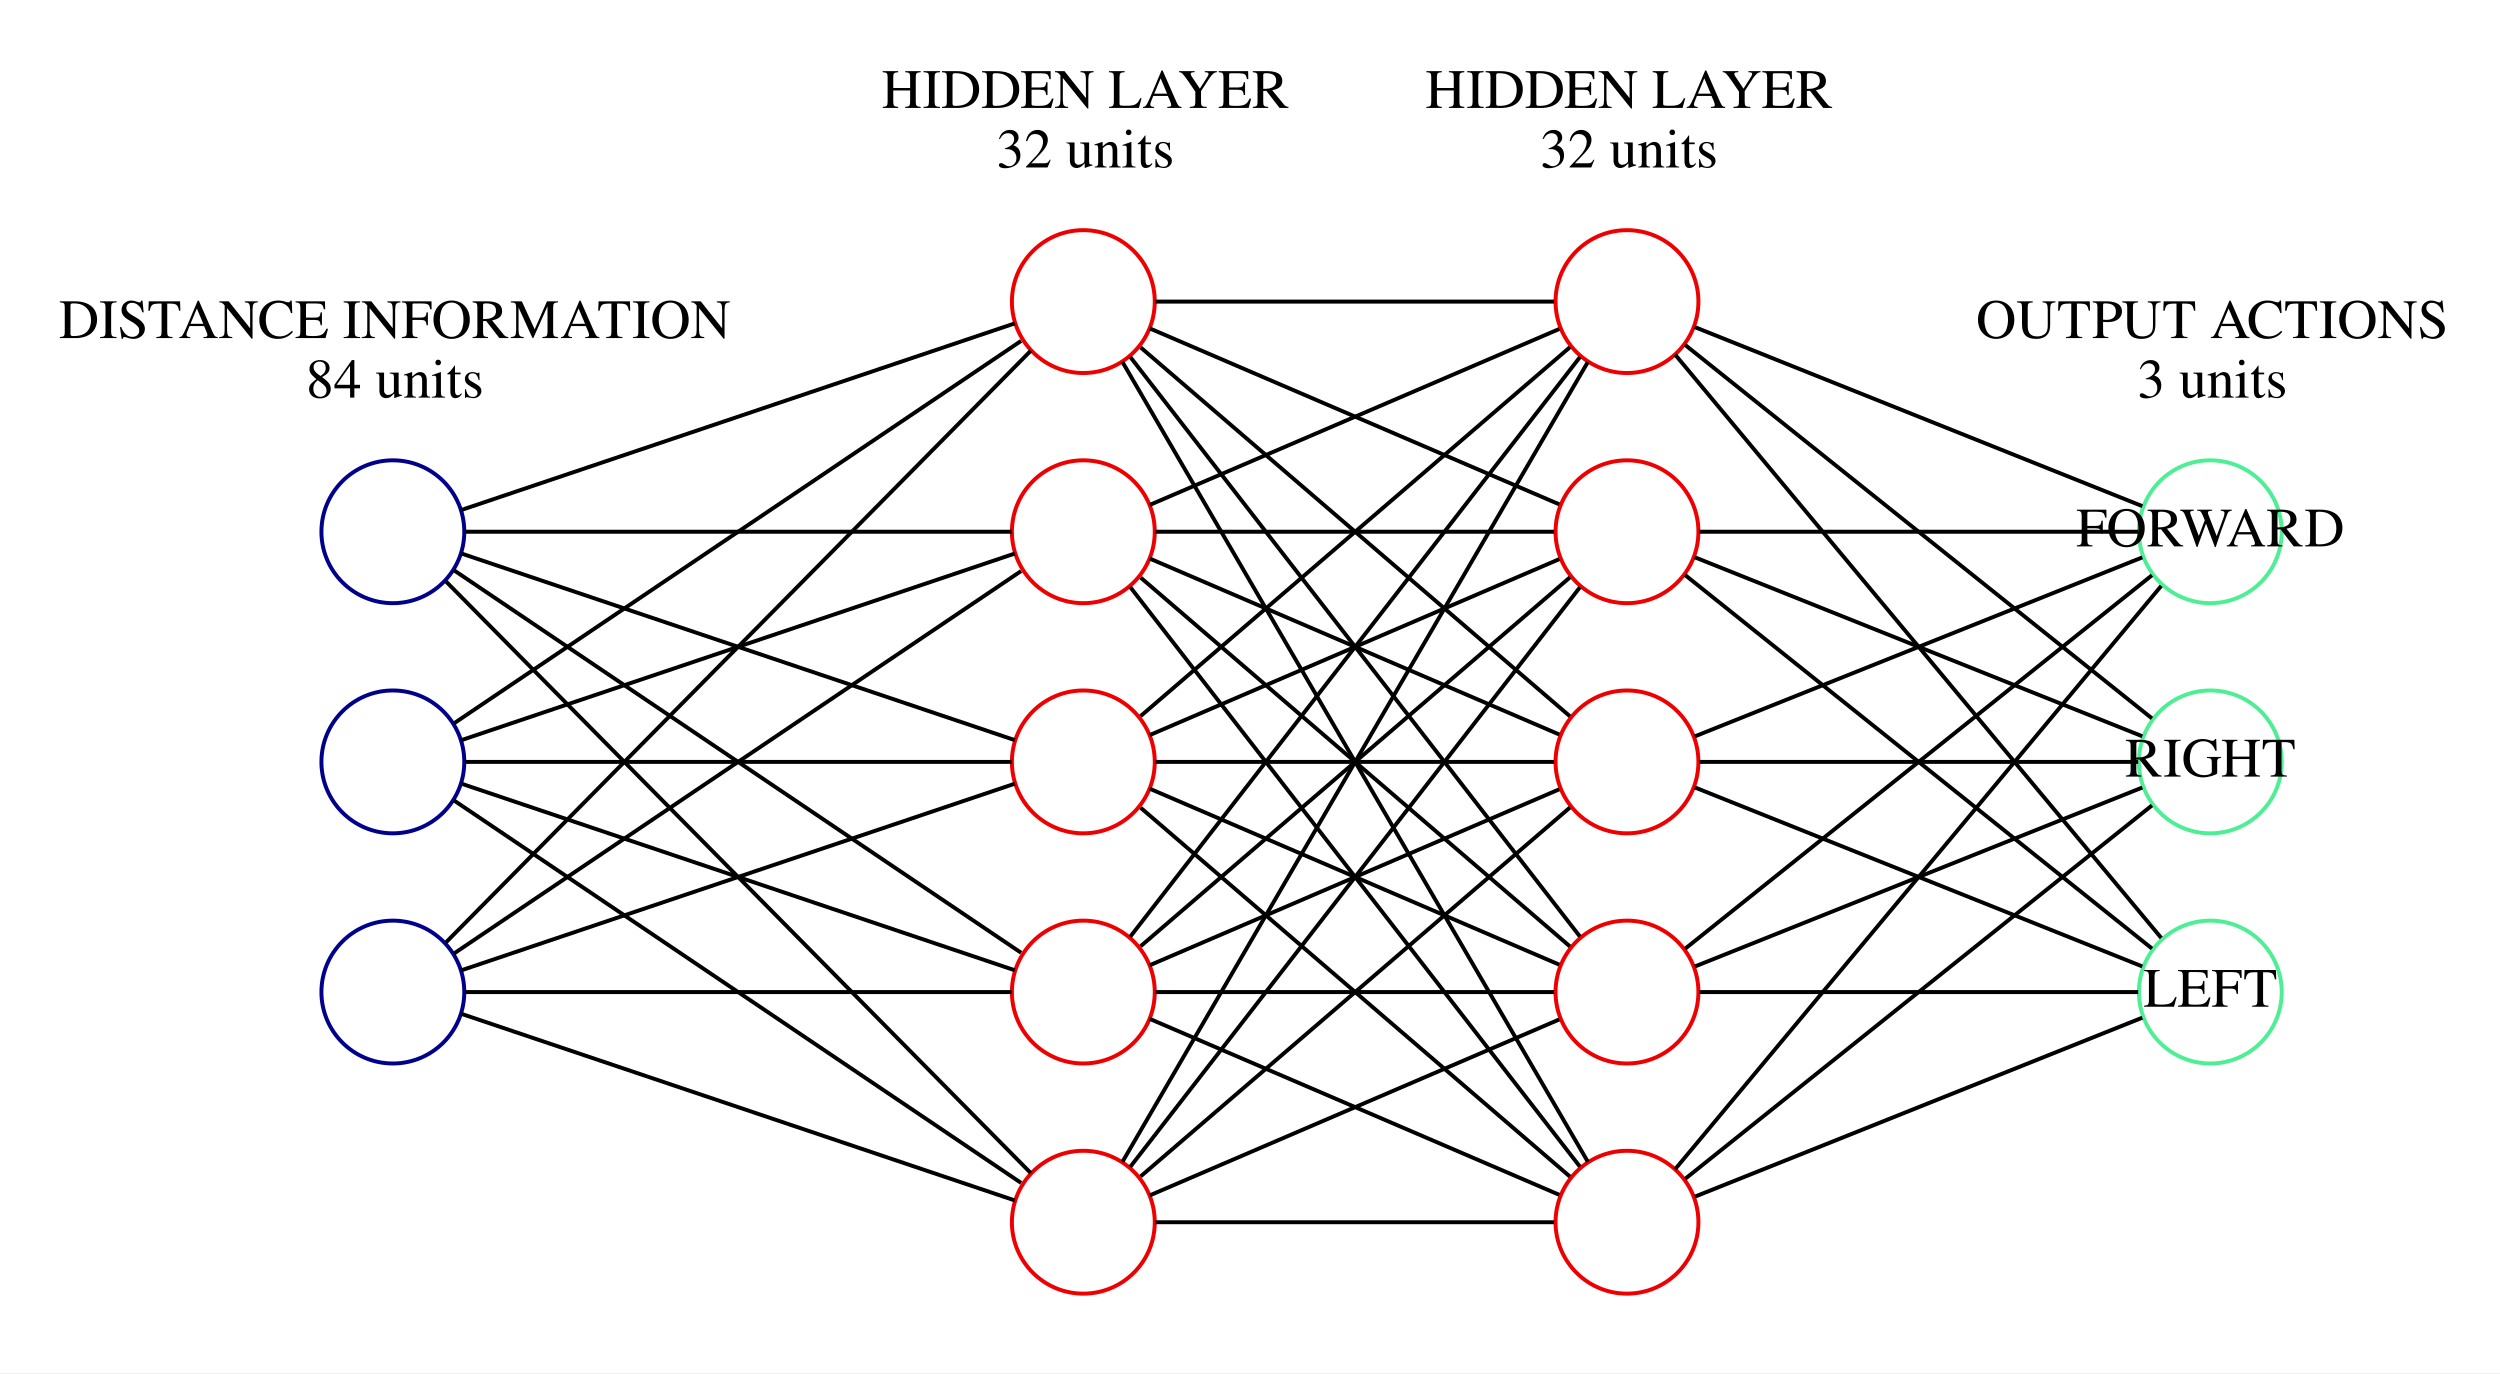
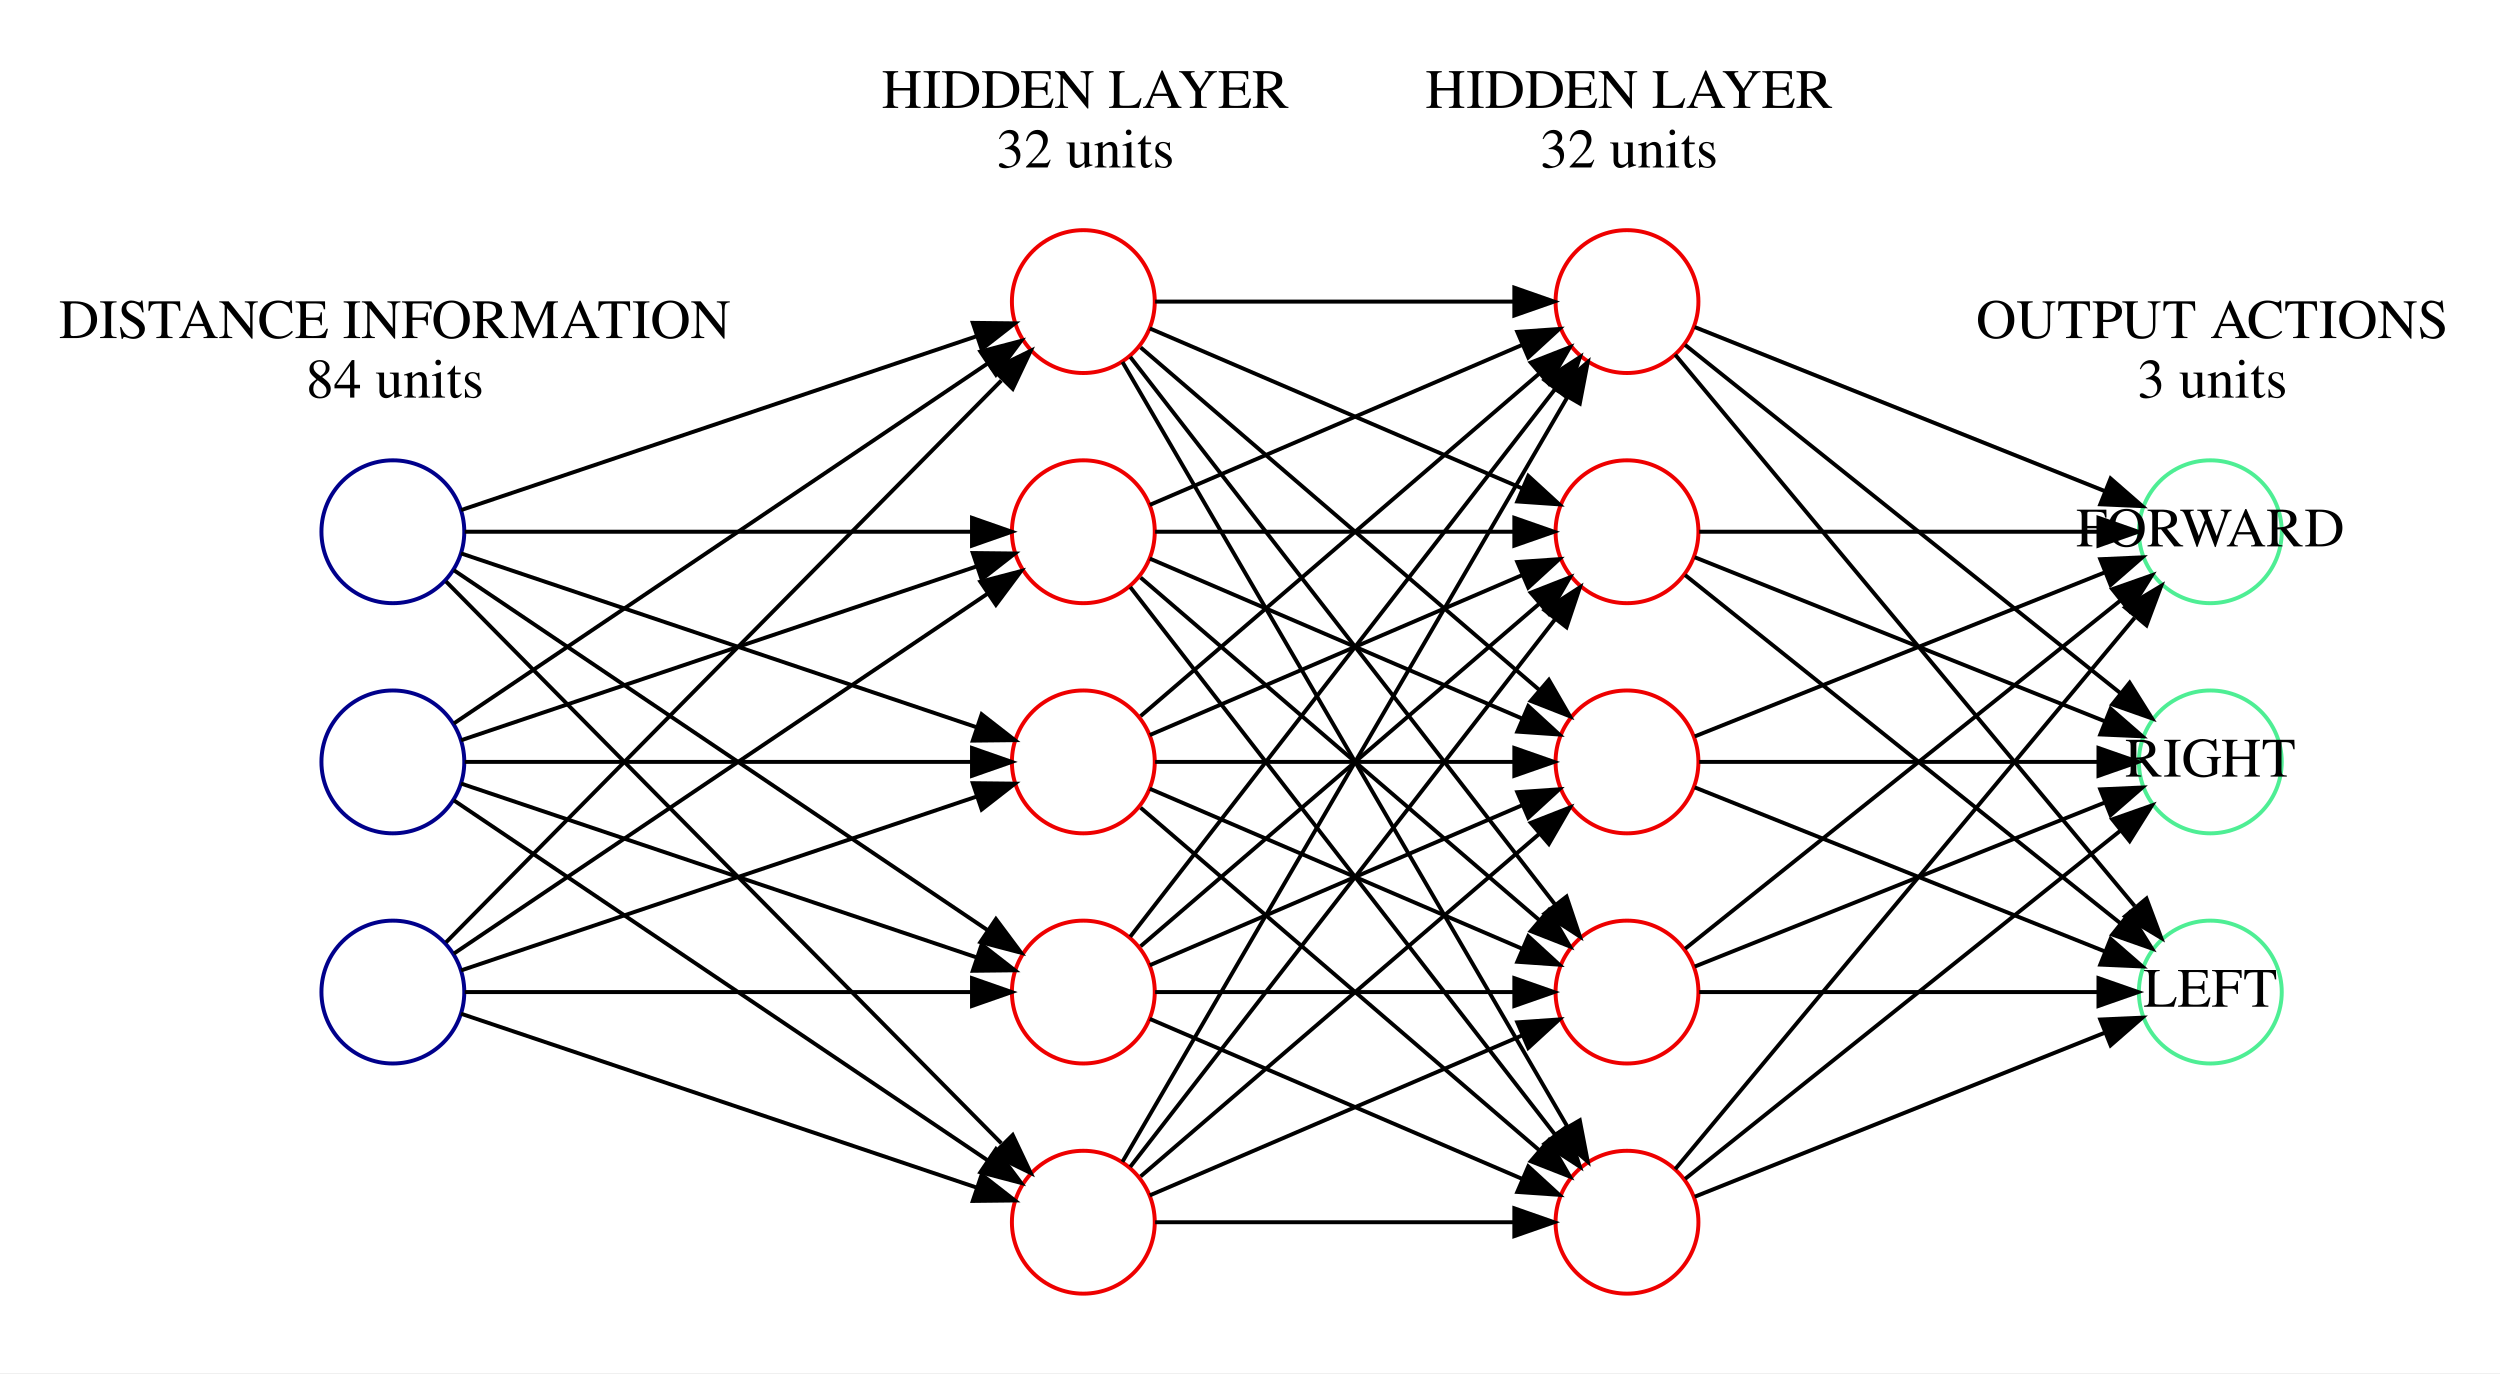
<svg xmlns="http://www.w3.org/2000/svg" width="630pt" height="346pt" viewBox="0.00 0.00 630.00 346.00">
  <g id="graph0" class="graph" transform="scale(1 1) rotate(0) translate(4 342)">
    <polygon fill="white" stroke="none" points="-4,4 -4,-342 626,-342 626,4 -4,4" />
    <g id="clust1" class="cluster">
      <polygon fill="none" stroke="white" points="0,-66 0,-272 191,-272 191,-66 0,-66" />
      <text text-anchor="middle" x="95.5" y="-256.8" font-family="Times,serif" font-size="14.00">DISTANCE INFORMATION </text>
      <text text-anchor="middle" x="95.5" y="-241.8" font-family="Times,serif" font-size="14.00">84 units</text>
    </g>
    <g id="clust2" class="cluster">
      <polygon fill="none" stroke="white" points="211,-8 211,-330 328,-330 328,-8 211,-8" />
      <text text-anchor="middle" x="269.5" y="-314.8" font-family="Times,serif" font-size="14.00">HIDDEN LAYER</text>
      <text text-anchor="middle" x="269.5" y="-299.8" font-family="Times,serif" font-size="14.00">32 units</text>
    </g>
    <g id="clust3" class="cluster">
      <polygon fill="none" stroke="white" points="348,-8 348,-330 465,-330 465,-8 348,-8" />
      <text text-anchor="middle" x="406.5" y="-314.8" font-family="Times,serif" font-size="14.00">HIDDEN LAYER</text>
      <text text-anchor="middle" x="406.5" y="-299.8" font-family="Times,serif" font-size="14.00">32 units</text>
    </g>
    <g id="clust4" class="cluster">
      <polygon fill="none" stroke="white" points="485,-66 485,-272 622,-272 622,-66 485,-66" />
      <text text-anchor="middle" x="553.5" y="-256.8" font-family="Times,serif" font-size="14.00">OUTPUT ACTIONS</text>
      <text text-anchor="middle" x="553.5" y="-241.8" font-family="Times,serif" font-size="14.00">3 units</text>
    </g>
    <g id="node1" class="node">
      <ellipse fill="none" stroke="#00008b" cx="95" cy="-150" rx="18" ry="18" />
    </g>
    <g id="node4" class="node">
      <ellipse fill="none" stroke="#ee0000" cx="269" cy="-92" rx="18" ry="18" />
    </g>
    <g id="edge1" class="edge">
-       <path fill="none" stroke="black" d="M112.181,-144.544C144.963,-133.489 218.886,-108.562 251.736,-97.484" />
+       <path fill="none" stroke="black" d="M112.181,-144.544C142.018,-134.482 205.935,-112.929 241.947,-100.785" />
+       <polygon fill="black" stroke="black" points="243.379,-103.996 251.736,-97.484 241.142,-97.363 243.379,-103.996" />
    </g>
    <g id="node5" class="node">
      <ellipse fill="none" stroke="#ee0000" cx="269" cy="-34" rx="18" ry="18" />
    </g>
    <g id="edge2" class="edge">
-       <path fill="none" stroke="black" d="M110.369,-140.309C142.664,-118.529 220.709,-65.894 253.308,-43.909" />
+       <path fill="none" stroke="black" d="M110.369,-140.309C140.141,-120.23 208.793,-73.93 244.878,-49.594" />
+       <polygon fill="black" stroke="black" points="246.974,-52.402 253.308,-43.909 243.06,-46.599 246.974,-52.402" />
    </g>
    <g id="node6" class="node">
      <ellipse fill="none" stroke="#ee0000" cx="269" cy="-266" rx="18" ry="18" />
    </g>
    <g id="edge3" class="edge">
-       <path fill="none" stroke="black" d="M110.369,-159.691C142.664,-181.471 220.709,-234.106 253.308,-256.091" />
+       <path fill="none" stroke="black" d="M110.369,-159.691C140.141,-179.77 208.793,-226.07 244.878,-250.406" />
+       <polygon fill="black" stroke="black" points="243.06,-253.401 253.308,-256.091 246.974,-247.598 243.06,-253.401" />
    </g>
    <g id="node7" class="node">
      <ellipse fill="none" stroke="#ee0000" cx="269" cy="-208" rx="18" ry="18" />
    </g>
    <g id="edge4" class="edge">
-       <path fill="none" stroke="black" d="M112.181,-155.456C144.963,-166.511 218.886,-191.438 251.736,-202.516" />
+       <path fill="none" stroke="black" d="M112.181,-155.456C142.018,-165.518 205.935,-187.071 241.947,-199.215" />
+       <polygon fill="black" stroke="black" points="241.142,-202.637 251.736,-202.516 243.379,-196.004 241.142,-202.637" />
    </g>
    <g id="node8" class="node">
      <ellipse fill="none" stroke="#ee0000" cx="269" cy="-150" rx="18" ry="18" />
    </g>
    <g id="edge5" class="edge">
-       <path fill="none" stroke="black" d="M113.121,-150C146.09,-150 218.034,-150 250.948,-150" />
+       <path fill="none" stroke="black" d="M113.121,-150C142.999,-150 204.887,-150 240.726,-150" />
+       <polygon fill="black" stroke="black" points="240.948,-153.5 250.948,-150 240.948,-146.5 240.948,-153.5" />
    </g>
    <g id="node2" class="node">
      <ellipse fill="none" stroke="#00008b" cx="95" cy="-92" rx="18" ry="18" />
    </g>
    <g id="edge6" class="edge">
-       <path fill="none" stroke="black" d="M113.121,-92C146.09,-92 218.034,-92 250.948,-92" />
+       <path fill="none" stroke="black" d="M113.121,-92C142.999,-92 204.887,-92 240.726,-92" />
+       <polygon fill="black" stroke="black" points="240.948,-95.5 250.948,-92 240.948,-88.5 240.948,-95.5" />
    </g>
    <g id="edge7" class="edge">
-       <path fill="none" stroke="black" d="M112.181,-86.543C144.963,-75.489 218.886,-50.562 251.736,-39.484" />
+       <path fill="none" stroke="black" d="M112.181,-86.543C142.018,-76.482 205.935,-54.929 241.947,-42.785" />
+       <polygon fill="black" stroke="black" points="243.379,-45.996 251.736,-39.484 241.142,-39.363 243.379,-45.996" />
    </g>
    <g id="edge8" class="edge">
-       <path fill="none" stroke="black" d="M108.37,-104.514C140.105,-136.618 224.13,-221.62 255.742,-253.6" />
+       <path fill="none" stroke="black" d="M108.37,-104.514C137.874,-134.361 212.573,-209.928 248.333,-246.104" />
+       <polygon fill="black" stroke="black" points="246.223,-248.948 255.742,-253.6 251.201,-244.027 246.223,-248.948" />
    </g>
    <g id="edge9" class="edge">
-       <path fill="none" stroke="black" d="M110.369,-101.691C142.664,-123.471 220.709,-176.106 253.308,-198.091" />
+       <path fill="none" stroke="black" d="M110.369,-101.691C140.141,-121.77 208.793,-168.07 244.878,-192.406" />
+       <polygon fill="black" stroke="black" points="243.06,-195.401 253.308,-198.091 246.974,-189.598 243.06,-195.401" />
    </g>
    <g id="edge10" class="edge">
-       <path fill="none" stroke="black" d="M112.181,-97.457C144.963,-108.511 218.886,-133.438 251.736,-144.516" />
+       <path fill="none" stroke="black" d="M112.181,-97.457C142.018,-107.518 205.935,-129.071 241.947,-141.215" />
+       <polygon fill="black" stroke="black" points="241.142,-144.637 251.736,-144.516 243.379,-138.004 241.142,-144.637" />
    </g>
    <g id="node3" class="node">
      <ellipse fill="none" stroke="#00008b" cx="95" cy="-208" rx="18" ry="18" />
    </g>
    <g id="edge11" class="edge">
-       <path fill="none" stroke="black" d="M110.369,-198.309C142.664,-176.529 220.709,-123.894 253.308,-101.909" />
+       <path fill="none" stroke="black" d="M110.369,-198.309C140.141,-178.23 208.793,-131.93 244.878,-107.594" />
+       <polygon fill="black" stroke="black" points="246.974,-110.402 253.308,-101.909 243.06,-104.599 246.974,-110.402" />
    </g>
    <g id="edge12" class="edge">
-       <path fill="none" stroke="black" d="M108.37,-195.486C140.105,-163.382 224.13,-78.38 255.742,-46.4" />
+       <path fill="none" stroke="black" d="M108.37,-195.486C137.874,-165.639 212.573,-90.072 248.333,-53.895" />
+       <polygon fill="black" stroke="black" points="251.201,-55.973 255.742,-46.4 246.223,-51.052 251.201,-55.973" />
    </g>
    <g id="edge13" class="edge">
-       <path fill="none" stroke="black" d="M112.181,-213.456C144.963,-224.511 218.886,-249.438 251.736,-260.516" />
+       <path fill="none" stroke="black" d="M112.181,-213.456C142.018,-223.518 205.935,-245.071 241.947,-257.215" />
+       <polygon fill="black" stroke="black" points="241.142,-260.637 251.736,-260.516 243.379,-254.004 241.142,-260.637" />
    </g>
    <g id="edge14" class="edge">
-       <path fill="none" stroke="black" d="M113.121,-208C146.09,-208 218.034,-208 250.948,-208" />
+       <path fill="none" stroke="black" d="M113.121,-208C142.999,-208 204.887,-208 240.726,-208" />
+       <polygon fill="black" stroke="black" points="240.948,-211.5 250.948,-208 240.948,-204.5 240.948,-211.5" />
    </g>
    <g id="edge15" class="edge">
-       <path fill="none" stroke="black" d="M112.181,-202.544C144.963,-191.489 218.886,-166.562 251.736,-155.484" />
+       <path fill="none" stroke="black" d="M112.181,-202.544C142.018,-192.482 205.935,-170.929 241.947,-158.785" />
+       <polygon fill="black" stroke="black" points="243.379,-161.996 251.736,-155.484 241.142,-155.363 243.379,-161.996" />
    </g>
    <g id="node9" class="node">
      <ellipse fill="none" stroke="#ee0000" cx="406" cy="-92" rx="18" ry="18" />
    </g>
    <g id="edge16" class="edge">
-       <path fill="none" stroke="black" d="M287.098,-92C312.924,-92 361.62,-92 387.615,-92" />
+       <path fill="none" stroke="black" d="M287.098,-92C309.897,-92 350.521,-92 377.614,-92" />
+       <polygon fill="black" stroke="black" points="377.615,-95.5 387.615,-92 377.615,-88.5 377.615,-95.5" />
    </g>
    <g id="node10" class="node">
      <ellipse fill="none" stroke="#ee0000" cx="406" cy="-34" rx="18" ry="18" />
    </g>
    <g id="edge21" class="edge">
-       <path fill="none" stroke="black" d="M285.75,-85.233C311.624,-74.117 362.851,-52.108 388.931,-40.904" />
+       <path fill="none" stroke="black" d="M285.75,-85.233C308.794,-75.333 351.949,-56.792 379.537,-44.94" />
+       <polygon fill="black" stroke="black" points="381.125,-48.067 388.931,-40.904 378.362,-41.635 381.125,-48.067" />
    </g>
    <g id="node11" class="node">
      <ellipse fill="none" stroke="#ee0000" cx="406" cy="-266" rx="18" ry="18" />
    </g>
    <g id="edge26" class="edge">
-       <path fill="none" stroke="black" d="M280.819,-105.945C306.097,-138.525 368.801,-219.343 394.129,-251.989" />
+       <path fill="none" stroke="black" d="M280.819,-105.945C304.221,-136.107 359.699,-207.612 387.902,-243.963" />
+       <polygon fill="black" stroke="black" points="385.234,-246.233 394.129,-251.989 390.764,-241.942 385.234,-246.233" />
    </g>
    <g id="node12" class="node">
      <ellipse fill="none" stroke="#ee0000" cx="406" cy="-208" rx="18" ry="18" />
    </g>
    <g id="edge31" class="edge">
-       <path fill="none" stroke="black" d="M283.438,-103.547C309.315,-125.781 365.783,-174.302 391.616,-196.5" />
+       <path fill="none" stroke="black" d="M283.438,-103.547C306.99,-123.784 355.883,-165.796 383.956,-189.918" />
+       <polygon fill="black" stroke="black" points="381.751,-192.638 391.616,-196.5 386.313,-187.328 381.751,-192.638" />
    </g>
    <g id="node13" class="node">
      <ellipse fill="none" stroke="#ee0000" cx="406" cy="-150" rx="18" ry="18" />
    </g>
    <g id="edge36" class="edge">
-       <path fill="none" stroke="black" d="M285.75,-98.767C311.624,-109.883 362.851,-131.892 388.931,-143.096" />
+       <path fill="none" stroke="black" d="M285.75,-98.767C308.794,-108.667 351.949,-127.208 379.537,-139.061" />
+       <polygon fill="black" stroke="black" points="378.362,-142.365 388.931,-143.096 381.125,-135.933 378.362,-142.365" />
    </g>
    <g id="edge17" class="edge">
-       <path fill="none" stroke="black" d="M285.75,-40.767C311.624,-51.883 362.851,-73.892 388.931,-85.097" />
+       <path fill="none" stroke="black" d="M285.75,-40.767C308.794,-50.667 351.949,-69.208 379.537,-81.061" />
+       <polygon fill="black" stroke="black" points="378.362,-84.365 388.931,-85.097 381.125,-77.933 378.362,-84.365" />
    </g>
    <g id="edge22" class="edge">
-       <path fill="none" stroke="black" d="M287.098,-34C312.924,-34 361.62,-34 387.615,-34" />
+       <path fill="none" stroke="black" d="M287.098,-34C309.897,-34 350.521,-34 377.614,-34" />
+       <polygon fill="black" stroke="black" points="377.615,-37.5 387.615,-34 377.615,-30.5 377.615,-37.5" />
    </g>
    <g id="edge27" class="edge">
-       <path fill="none" stroke="black" d="M278.858,-49.222C303.319,-91.259 371.61,-208.618 396.11,-250.722" />
+       <path fill="none" stroke="black" d="M278.858,-49.222C301.79,-88.632 363.244,-194.242 391.024,-241.982" />
+       <polygon fill="black" stroke="black" points="388.055,-243.839 396.11,-250.722 394.105,-240.318 388.055,-243.839" />
    </g>
    <g id="edge32" class="edge">
-       <path fill="none" stroke="black" d="M280.819,-47.945C306.097,-80.525 368.801,-161.343 394.129,-193.989" />
+       <path fill="none" stroke="black" d="M280.819,-47.945C304.221,-78.107 359.699,-149.612 387.902,-185.963" />
+       <polygon fill="black" stroke="black" points="385.234,-188.233 394.129,-193.989 390.764,-183.942 385.234,-188.233" />
    </g>
    <g id="edge37" class="edge">
-       <path fill="none" stroke="black" d="M283.438,-45.547C309.315,-67.781 365.783,-116.302 391.616,-138.5" />
+       <path fill="none" stroke="black" d="M283.438,-45.547C306.99,-65.784 355.883,-107.796 383.956,-131.918" />
+       <polygon fill="black" stroke="black" points="381.751,-134.638 391.616,-138.5 386.313,-129.328 381.751,-134.638" />
    </g>
    <g id="edge18" class="edge">
-       <path fill="none" stroke="black" d="M280.819,-252.055C306.097,-219.475 368.801,-138.657 394.129,-106.011" />
+       <path fill="none" stroke="black" d="M280.819,-252.055C304.221,-221.893 359.699,-150.388 387.902,-114.037" />
+       <polygon fill="black" stroke="black" points="390.764,-116.058 394.129,-106.011 385.234,-111.767 390.764,-116.058" />
    </g>
    <g id="edge23" class="edge">
-       <path fill="none" stroke="black" d="M278.858,-250.778C303.319,-208.741 371.61,-91.382 396.11,-49.278" />
+       <path fill="none" stroke="black" d="M278.858,-250.778C301.79,-211.368 363.244,-105.758 391.024,-58.018" />
+       <polygon fill="black" stroke="black" points="394.105,-59.682 396.11,-49.278 388.055,-56.161 394.105,-59.682" />
    </g>
    <g id="edge28" class="edge">
-       <path fill="none" stroke="black" d="M287.098,-266C312.924,-266 361.62,-266 387.615,-266" />
+       <path fill="none" stroke="black" d="M287.098,-266C309.897,-266 350.521,-266 377.614,-266" />
+       <polygon fill="black" stroke="black" points="377.615,-269.5 387.615,-266 377.615,-262.5 377.615,-269.5" />
    </g>
    <g id="edge33" class="edge">
-       <path fill="none" stroke="black" d="M285.75,-259.233C311.624,-248.117 362.851,-226.108 388.931,-214.904" />
+       <path fill="none" stroke="black" d="M285.75,-259.233C308.794,-249.333 351.949,-230.792 379.537,-218.939" />
+       <polygon fill="black" stroke="black" points="381.125,-222.067 388.931,-214.904 378.362,-215.635 381.125,-222.067" />
    </g>
    <g id="edge38" class="edge">
-       <path fill="none" stroke="black" d="M283.438,-254.453C309.315,-232.219 365.783,-183.698 391.616,-161.5" />
+       <path fill="none" stroke="black" d="M283.438,-254.453C306.99,-234.216 355.883,-192.204 383.956,-168.082" />
+       <polygon fill="black" stroke="black" points="386.313,-170.672 391.616,-161.5 381.751,-165.362 386.313,-170.672" />
    </g>
    <g id="edge19" class="edge">
-       <path fill="none" stroke="black" d="M283.438,-196.453C309.315,-174.219 365.783,-125.698 391.616,-103.5" />
+       <path fill="none" stroke="black" d="M283.438,-196.453C306.99,-176.216 355.883,-134.204 383.956,-110.082" />
+       <polygon fill="black" stroke="black" points="386.313,-112.672 391.616,-103.5 381.751,-107.362 386.313,-112.672" />
    </g>
    <g id="edge24" class="edge">
-       <path fill="none" stroke="black" d="M280.819,-194.055C306.097,-161.475 368.801,-80.657 394.129,-48.011" />
+       <path fill="none" stroke="black" d="M280.819,-194.055C304.221,-163.893 359.699,-92.388 387.902,-56.037" />
+       <polygon fill="black" stroke="black" points="390.764,-58.058 394.129,-48.011 385.234,-53.767 390.764,-58.058" />
    </g>
    <g id="edge29" class="edge">
-       <path fill="none" stroke="black" d="M285.75,-214.767C311.624,-225.883 362.851,-247.892 388.931,-259.096" />
+       <path fill="none" stroke="black" d="M285.75,-214.767C308.794,-224.667 351.949,-243.208 379.537,-255.061" />
+       <polygon fill="black" stroke="black" points="378.362,-258.365 388.931,-259.096 381.125,-251.933 378.362,-258.365" />
    </g>
    <g id="edge34" class="edge">
-       <path fill="none" stroke="black" d="M287.098,-208C312.924,-208 361.62,-208 387.615,-208" />
+       <path fill="none" stroke="black" d="M287.098,-208C309.897,-208 350.521,-208 377.614,-208" />
+       <polygon fill="black" stroke="black" points="377.615,-211.5 387.615,-208 377.615,-204.5 377.615,-211.5" />
    </g>
    <g id="edge39" class="edge">
-       <path fill="none" stroke="black" d="M285.75,-201.233C311.624,-190.117 362.851,-168.108 388.931,-156.904" />
+       <path fill="none" stroke="black" d="M285.75,-201.233C308.794,-191.333 351.949,-172.792 379.537,-160.939" />
+       <polygon fill="black" stroke="black" points="381.125,-164.067 388.931,-156.904 378.362,-157.635 381.125,-164.067" />
    </g>
    <g id="edge20" class="edge">
-       <path fill="none" stroke="black" d="M285.75,-143.233C311.624,-132.117 362.851,-110.108 388.931,-98.903" />
+       <path fill="none" stroke="black" d="M285.75,-143.233C308.794,-133.333 351.949,-114.792 379.537,-102.939" />
+       <polygon fill="black" stroke="black" points="381.125,-106.067 388.931,-98.903 378.362,-99.635 381.125,-106.067" />
    </g>
    <g id="edge25" class="edge">
-       <path fill="none" stroke="black" d="M283.438,-138.453C309.315,-116.219 365.783,-67.698 391.616,-45.5" />
+       <path fill="none" stroke="black" d="M283.438,-138.453C306.99,-118.216 355.883,-76.204 383.956,-52.082" />
+       <polygon fill="black" stroke="black" points="386.313,-54.672 391.616,-45.5 381.751,-49.362 386.313,-54.672" />
    </g>
    <g id="edge30" class="edge">
-       <path fill="none" stroke="black" d="M283.438,-161.547C309.315,-183.781 365.783,-232.302 391.616,-254.5" />
+       <path fill="none" stroke="black" d="M283.438,-161.547C306.99,-181.784 355.883,-223.796 383.956,-247.918" />
+       <polygon fill="black" stroke="black" points="381.751,-250.638 391.616,-254.5 386.313,-245.328 381.751,-250.638" />
    </g>
    <g id="edge35" class="edge">
-       <path fill="none" stroke="black" d="M285.75,-156.767C311.624,-167.883 362.851,-189.892 388.931,-201.096" />
+       <path fill="none" stroke="black" d="M285.75,-156.767C308.794,-166.667 351.949,-185.208 379.537,-197.061" />
+       <polygon fill="black" stroke="black" points="378.362,-200.365 388.931,-201.096 381.125,-193.933 378.362,-200.365" />
    </g>
    <g id="edge40" class="edge">
-       <path fill="none" stroke="black" d="M287.098,-150C312.924,-150 361.62,-150 387.615,-150" />
+       <path fill="none" stroke="black" d="M287.098,-150C309.897,-150 350.521,-150 377.614,-150" />
+       <polygon fill="black" stroke="black" points="377.615,-153.5 387.615,-150 377.615,-146.5 377.615,-153.5" />
    </g>
    <g id="node14" class="node">
      <ellipse fill="none" stroke="#4eee94" cx="553" cy="-92" rx="18" ry="18" />
      <text text-anchor="middle" x="553" y="-88.3" font-family="Times,serif" font-size="14.00">LEFT</text>
    </g>
    <g id="edge41" class="edge">
-       <path fill="none" stroke="black" d="M424.203,-92C452.109,-92 506.927,-92 534.82,-92" />
+       <path fill="none" stroke="black" d="M424.203,-92C449.057,-92 495.258,-92 524.772,-92" />
+       <polygon fill="black" stroke="black" points="524.82,-95.5 534.82,-92 524.82,-88.5 524.82,-95.5" />
    </g>
    <g id="node15" class="node">
      <ellipse fill="none" stroke="#4eee94" cx="553" cy="-208" rx="18" ry="18" />
      <text text-anchor="middle" x="553" y="-204.3" font-family="Times,serif" font-size="14.00">FORWARD</text>
    </g>
    <g id="edge51" class="edge">
-       <path fill="none" stroke="black" d="M420.641,-102.913C448.277,-125.022 510.596,-174.876 538.289,-197.031" />
+       <path fill="none" stroke="black" d="M420.641,-102.913C445.902,-123.122 500.141,-166.513 530.426,-190.741" />
+       <polygon fill="black" stroke="black" points="528.294,-193.518 538.289,-197.031 532.667,-188.051 528.294,-193.518" />
    </g>
    <g id="node16" class="node">
      <ellipse fill="none" stroke="#4eee94" cx="553" cy="-150" rx="18" ry="18" />
      <text text-anchor="middle" x="553" y="-146.3" font-family="Times,serif" font-size="14.00">RIGHT</text>
    </g>
    <g id="edge46" class="edge">
-       <path fill="none" stroke="black" d="M423.072,-98.429C450.944,-109.577 507.934,-132.374 535.856,-143.543" />
+       <path fill="none" stroke="black" d="M423.072,-98.429C448.113,-108.445 496.659,-127.863 526.51,-139.804" />
+       <polygon fill="black" stroke="black" points="525.272,-143.078 535.856,-143.543 527.872,-136.579 525.272,-143.078" />
    </g>
    <g id="edge42" class="edge">
-       <path fill="none" stroke="black" d="M423.072,-40.429C450.944,-51.577 507.934,-74.374 535.856,-85.543" />
+       <path fill="none" stroke="black" d="M423.072,-40.429C448.113,-50.445 496.659,-69.863 526.51,-81.804" />
+       <polygon fill="black" stroke="black" points="525.272,-85.078 535.856,-85.543 527.872,-78.579 525.272,-85.078" />
    </g>
    <g id="edge52" class="edge">
-       <path fill="none" stroke="black" d="M418.137,-47.365C445.061,-79.674 513.458,-161.75 540.625,-194.35" />
+       <path fill="none" stroke="black" d="M418.137,-47.365C443.063,-77.276 503.534,-149.841 533.929,-186.314" />
+       <polygon fill="black" stroke="black" points="531.534,-188.908 540.625,-194.35 536.912,-184.427 531.534,-188.908" />
    </g>
    <g id="edge47" class="edge">
-       <path fill="none" stroke="black" d="M420.641,-44.913C448.277,-67.022 510.596,-116.876 538.289,-139.031" />
+       <path fill="none" stroke="black" d="M420.641,-44.913C445.902,-65.122 500.141,-108.513 530.426,-132.741" />
+       <polygon fill="black" stroke="black" points="528.294,-135.518 538.289,-139.031 532.667,-130.051 528.294,-135.518" />
    </g>
    <g id="edge43" class="edge">
-       <path fill="none" stroke="black" d="M418.137,-252.635C445.061,-220.327 513.458,-138.25 540.625,-105.65" />
+       <path fill="none" stroke="black" d="M418.137,-252.635C443.063,-222.724 503.534,-150.159 533.929,-113.686" />
+       <polygon fill="black" stroke="black" points="536.912,-115.573 540.625,-105.65 531.534,-111.092 536.912,-115.573" />
    </g>
    <g id="edge53" class="edge">
-       <path fill="none" stroke="black" d="M423.072,-259.571C450.944,-248.423 507.934,-225.626 535.856,-214.457" />
+       <path fill="none" stroke="black" d="M423.072,-259.571C448.113,-249.555 496.659,-230.137 526.51,-218.196" />
+       <polygon fill="black" stroke="black" points="527.872,-221.421 535.856,-214.457 525.272,-214.922 527.872,-221.421" />
    </g>
    <g id="edge48" class="edge">
-       <path fill="none" stroke="black" d="M420.641,-255.087C448.277,-232.978 510.596,-183.124 538.289,-160.969" />
+       <path fill="none" stroke="black" d="M420.641,-255.087C445.902,-234.878 500.141,-191.487 530.426,-167.259" />
+       <polygon fill="black" stroke="black" points="532.667,-169.949 538.289,-160.969 528.294,-164.482 532.667,-169.949" />
    </g>
    <g id="edge44" class="edge">
-       <path fill="none" stroke="black" d="M420.641,-197.087C448.277,-174.978 510.596,-125.124 538.289,-102.969" />
+       <path fill="none" stroke="black" d="M420.641,-197.087C445.902,-176.878 500.141,-133.487 530.426,-109.259" />
+       <polygon fill="black" stroke="black" points="532.667,-111.949 538.289,-102.969 528.294,-106.482 532.667,-111.949" />
    </g>
    <g id="edge54" class="edge">
-       <path fill="none" stroke="black" d="M424.203,-208C452.109,-208 506.927,-208 534.82,-208" />
+       <path fill="none" stroke="black" d="M424.203,-208C449.057,-208 495.258,-208 524.772,-208" />
+       <polygon fill="black" stroke="black" points="524.82,-211.5 534.82,-208 524.82,-204.5 524.82,-211.5" />
    </g>
    <g id="edge49" class="edge">
-       <path fill="none" stroke="black" d="M423.072,-201.571C450.944,-190.423 507.934,-167.626 535.856,-156.457" />
+       <path fill="none" stroke="black" d="M423.072,-201.571C448.113,-191.555 496.659,-172.137 526.51,-160.196" />
+       <polygon fill="black" stroke="black" points="527.872,-163.421 535.856,-156.457 525.272,-156.922 527.872,-163.421" />
    </g>
    <g id="edge45" class="edge">
-       <path fill="none" stroke="black" d="M423.072,-143.571C450.944,-132.423 507.934,-109.626 535.856,-98.457" />
+       <path fill="none" stroke="black" d="M423.072,-143.571C448.113,-133.555 496.659,-114.137 526.51,-102.196" />
+       <polygon fill="black" stroke="black" points="527.872,-105.421 535.856,-98.457 525.272,-98.922 527.872,-105.421" />
    </g>
    <g id="edge55" class="edge">
-       <path fill="none" stroke="black" d="M423.072,-156.429C450.944,-167.577 507.934,-190.374 535.856,-201.543" />
+       <path fill="none" stroke="black" d="M423.072,-156.429C448.113,-166.445 496.659,-185.863 526.51,-197.804" />
+       <polygon fill="black" stroke="black" points="525.272,-201.078 535.856,-201.543 527.872,-194.579 525.272,-201.078" />
    </g>
    <g id="edge50" class="edge">
-       <path fill="none" stroke="black" d="M424.203,-150C452.109,-150 506.927,-150 534.82,-150" />
+       <path fill="none" stroke="black" d="M424.203,-150C449.057,-150 495.258,-150 524.772,-150" />
+       <polygon fill="black" stroke="black" points="524.82,-153.5 534.82,-150 524.82,-146.5 524.82,-153.5" />
    </g>
  </g>
</svg>
